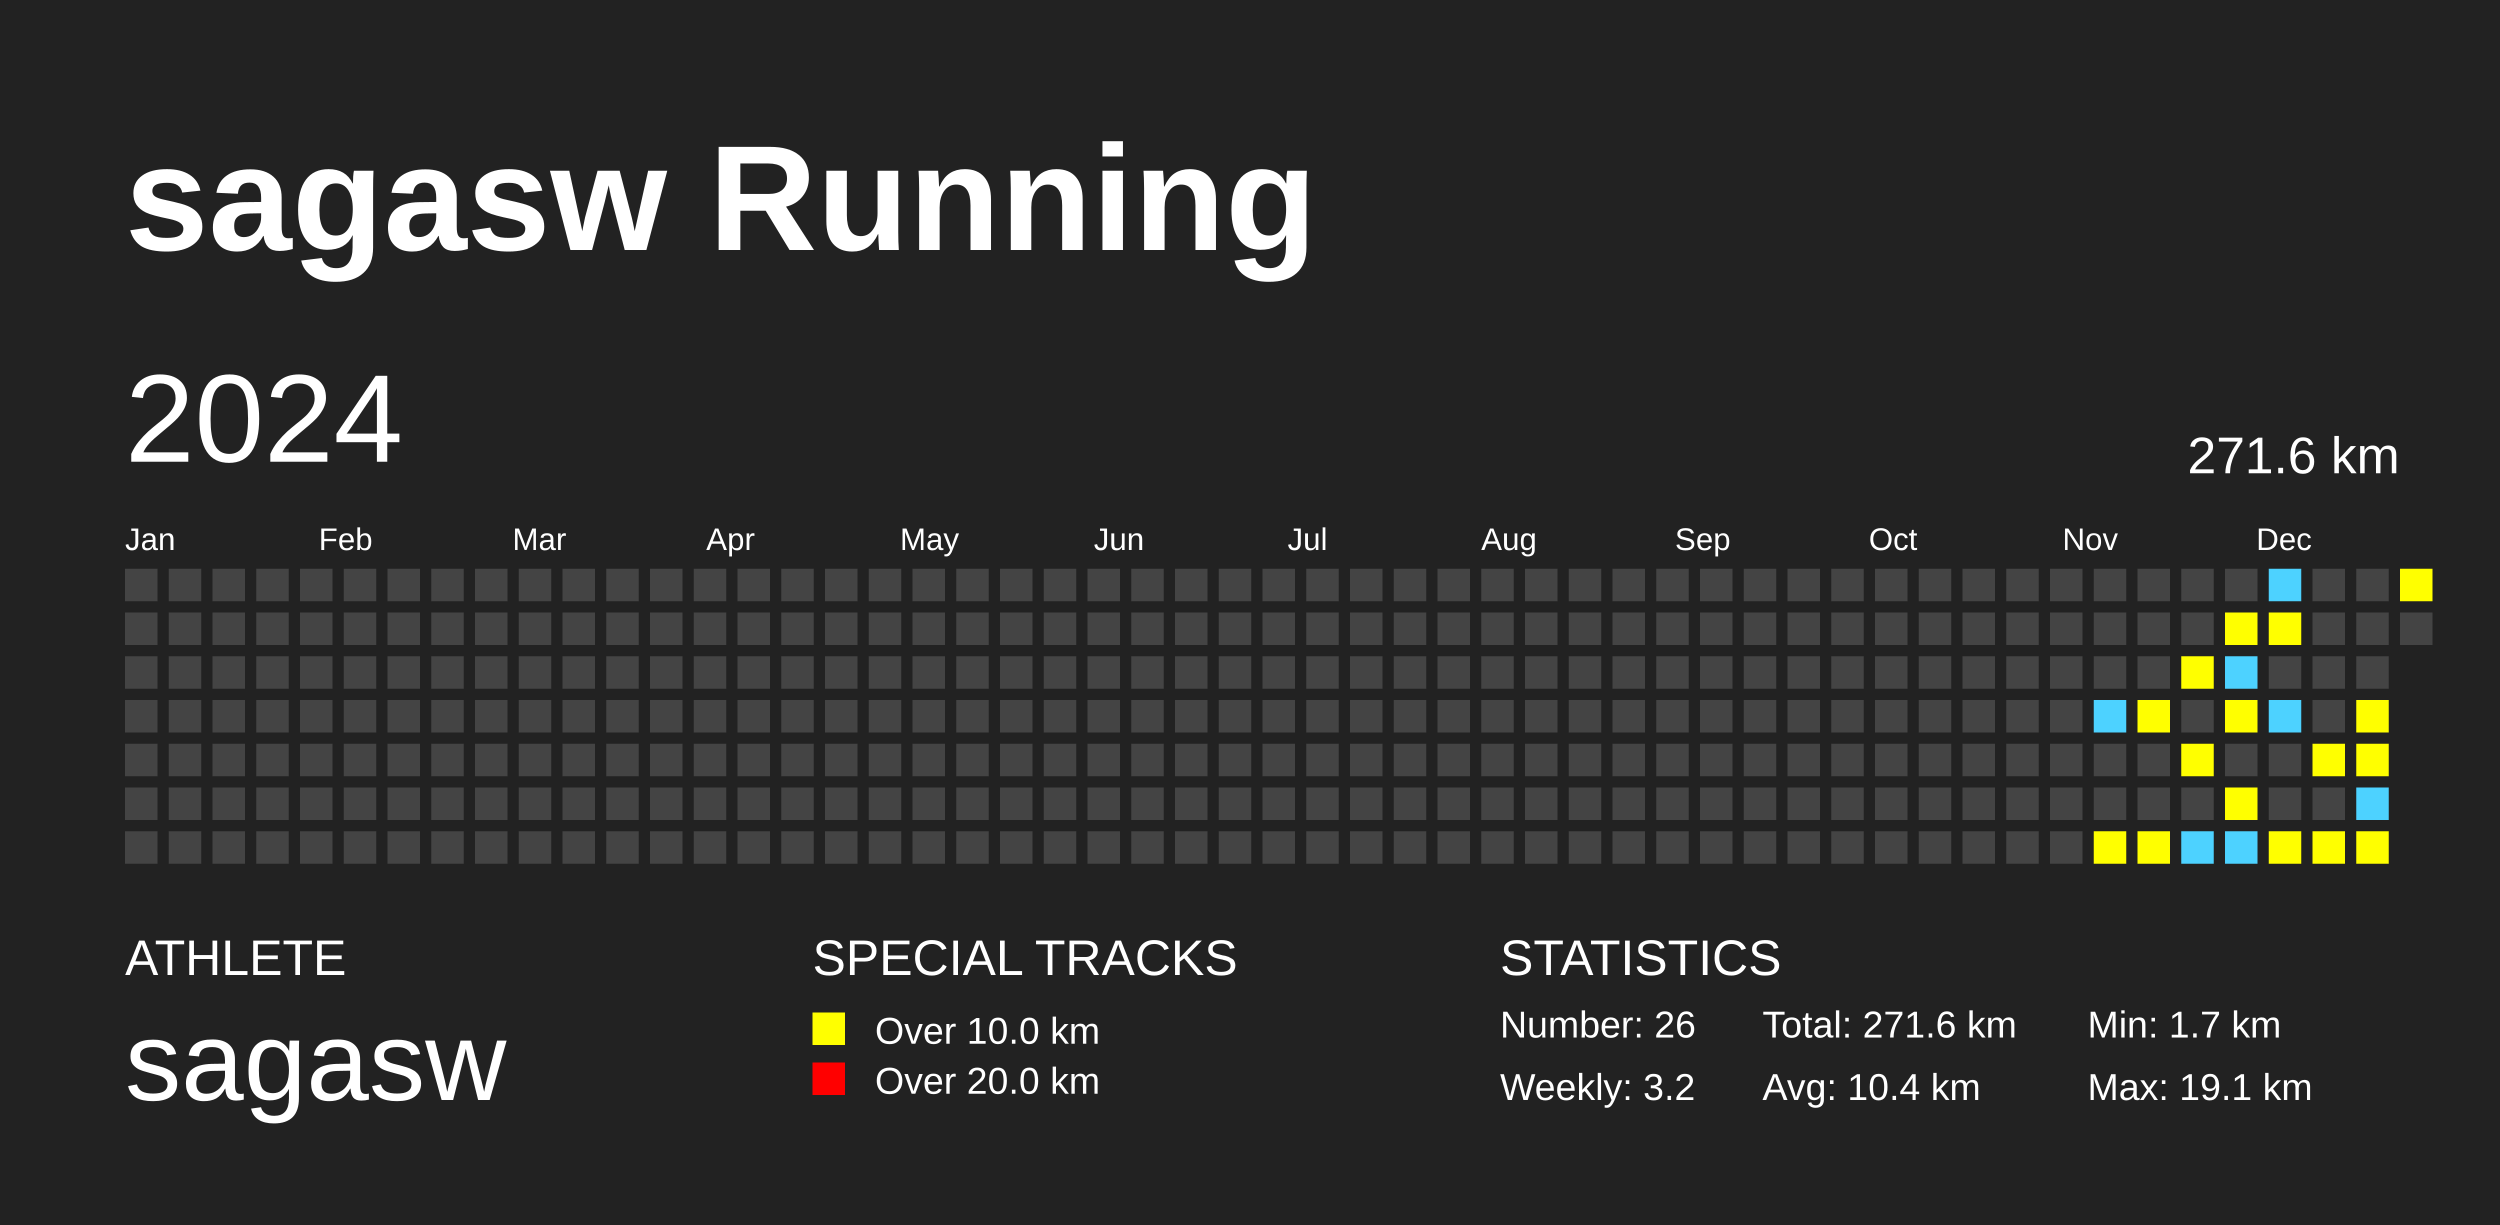
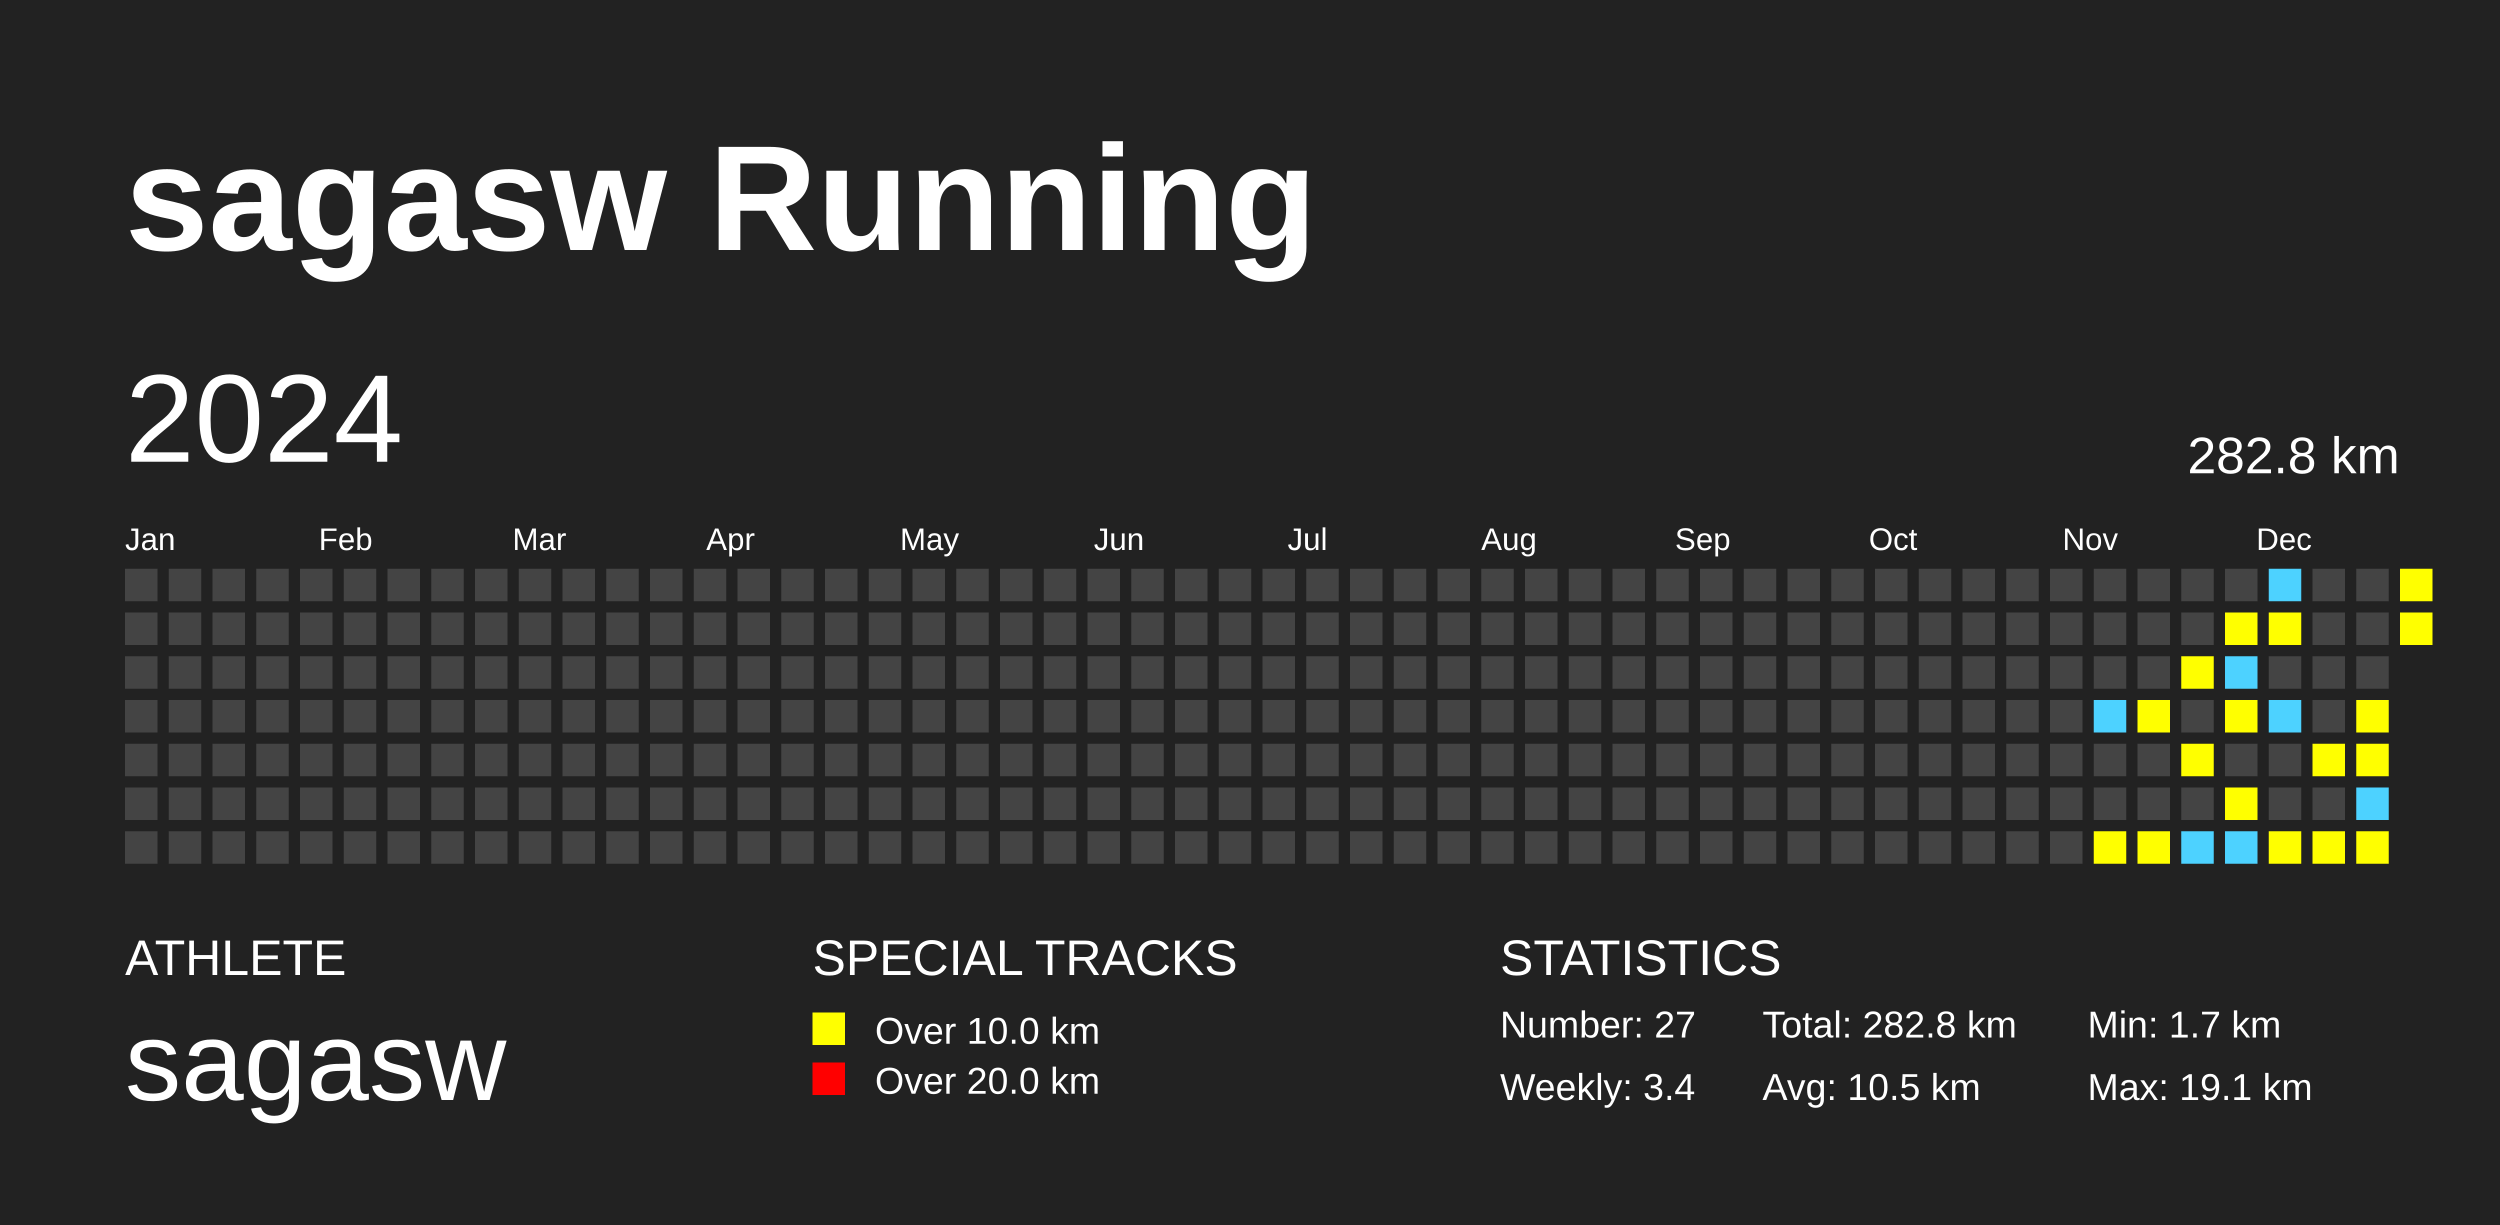
<svg xmlns="http://www.w3.org/2000/svg" baseProfile="full" height="98mm" version="1.1" viewBox="0,0,200,98" width="200mm">
  <defs />
  <rect fill="#222222" height="98" width="200" x="0" y="0" />
  <text fill="#FFFFFF" style="font-size:12px; font-family:Arial; font-weight:bold;" x="10" y="20">sagasw Running</text>
  <text fill="#FFFFFF" style="font-size:4px; font-family:Arial" x="10" y="78">ATHLETE</text>
  <text fill="#FFFFFF" style="font-size:9px; font-family:Arial" x="10" y="88">sagasw</text>
  <text fill="#FFFFFF" style="font-size:4px; font-family:Arial" x="65" y="78">SPECIAL TRACKS</text>
  <rect fill="yellow" height="2.6" width="2.6" x="65" y="81" />
  <text fill="#FFFFFF" style="font-size:3px; font-family:Arial" x="70" y="83.5">Over 10.0 km</text>
  <rect fill="red" height="2.6" width="2.6" x="65" y="85" />
  <text fill="#FFFFFF" style="font-size:3px; font-family:Arial" x="70" y="87.5">Over 20.0 km</text>
  <text fill="#FFFFFF" style="font-size:4px; font-family:Arial" x="120" y="78">STATISTICS</text>
-   <text fill="#FFFFFF" style="font-size:3px; font-family:Arial" x="120" y="83">Number: 26</text>
-   <text fill="#FFFFFF" style="font-size:3px; font-family:Arial" x="120" y="88">Weekly: 3.2</text>
-   <text fill="#FFFFFF" style="font-size:3px; font-family:Arial" x="141" y="83">Total: 271.6 km</text>
-   <text fill="#FFFFFF" style="font-size:3px; font-family:Arial" x="141" y="88">Avg: 10.4 km</text>
+   <text fill="#FFFFFF" style="font-size:3px; font-family:Arial" x="120" y="83">Number: 27</text>
+   <text fill="#FFFFFF" style="font-size:3px; font-family:Arial" x="120" y="88">Weekly: 3.4</text>
+   <text fill="#FFFFFF" style="font-size:3px; font-family:Arial" x="141" y="83">Total: 282.8 km</text>
+   <text fill="#FFFFFF" style="font-size:3px; font-family:Arial" x="141" y="88">Avg: 10.5 km</text>
  <text fill="#FFFFFF" style="font-size:3px; font-family:Arial" x="167" y="83">Min: 1.7 km</text>
  <text fill="#FFFFFF" style="font-size:3px; font-family:Arial" x="167" y="88">Max: 19.1 km</text>
  <text dominant-baseline="hanging" fill="#FFFFFF" style="font-size:10.0px; font-family:Arial;" x="10" y="30">2024</text>
-   <text dominant-baseline="hanging" fill="#FFFFFF" style="font-size:4.125px; font-family:Arial;" x="175" y="35">271.6 km</text>
+   <text dominant-baseline="hanging" fill="#FFFFFF" style="font-size:4.125px; font-family:Arial;" x="175" y="35">282.8 km</text>
  <text fill="#FFFFFF" style="font-size:2.5px; font-family:Arial" x="10.0" y="44">Jan</text>
  <text fill="#FFFFFF" style="font-size:2.5px; font-family:Arial" x="25.5" y="44">Feb</text>
  <text fill="#FFFFFF" style="font-size:2.5px; font-family:Arial" x="41.0" y="44">Mar</text>
  <text fill="#FFFFFF" style="font-size:2.5px; font-family:Arial" x="56.5" y="44">Apr</text>
  <text fill="#FFFFFF" style="font-size:2.5px; font-family:Arial" x="72.0" y="44">May</text>
  <text fill="#FFFFFF" style="font-size:2.5px; font-family:Arial" x="87.5" y="44">Jun</text>
  <text fill="#FFFFFF" style="font-size:2.5px; font-family:Arial" x="103.0" y="44">Jul</text>
  <text fill="#FFFFFF" style="font-size:2.5px; font-family:Arial" x="118.5" y="44">Aug</text>
  <text fill="#FFFFFF" style="font-size:2.5px; font-family:Arial" x="134.0" y="44">Sep</text>
  <text fill="#FFFFFF" style="font-size:2.5px; font-family:Arial" x="149.5" y="44">Oct</text>
  <text fill="#FFFFFF" style="font-size:2.5px; font-family:Arial" x="165.0" y="44">Nov</text>
  <text fill="#FFFFFF" style="font-size:2.5px; font-family:Arial" x="180.5" y="44">Dec</text>
  <rect fill="#444444" height="2.6" width="2.6" x="10.0" y="45.5" />
  <rect fill="#444444" height="2.6" width="2.6" x="10.0" y="49.0" />
  <rect fill="#444444" height="2.6" width="2.6" x="10.0" y="52.5" />
  <rect fill="#444444" height="2.6" width="2.6" x="10.0" y="56.0" />
  <rect fill="#444444" height="2.6" width="2.6" x="10.0" y="59.5" />
  <rect fill="#444444" height="2.6" width="2.6" x="10.0" y="63.0" />
  <rect fill="#444444" height="2.6" width="2.6" x="10.0" y="66.5" />
  <rect fill="#444444" height="2.6" width="2.6" x="13.5" y="45.5" />
  <rect fill="#444444" height="2.6" width="2.6" x="13.5" y="49.0" />
  <rect fill="#444444" height="2.6" width="2.6" x="13.5" y="52.5" />
  <rect fill="#444444" height="2.6" width="2.6" x="13.5" y="56.0" />
  <rect fill="#444444" height="2.6" width="2.6" x="13.5" y="59.5" />
  <rect fill="#444444" height="2.6" width="2.6" x="13.5" y="63.0" />
  <rect fill="#444444" height="2.6" width="2.6" x="13.5" y="66.5" />
  <rect fill="#444444" height="2.6" width="2.6" x="17.0" y="45.5" />
  <rect fill="#444444" height="2.6" width="2.6" x="17.0" y="49.0" />
  <rect fill="#444444" height="2.6" width="2.6" x="17.0" y="52.5" />
  <rect fill="#444444" height="2.6" width="2.6" x="17.0" y="56.0" />
  <rect fill="#444444" height="2.6" width="2.6" x="17.0" y="59.5" />
  <rect fill="#444444" height="2.6" width="2.6" x="17.0" y="63.0" />
  <rect fill="#444444" height="2.6" width="2.6" x="17.0" y="66.5" />
  <rect fill="#444444" height="2.6" width="2.6" x="20.5" y="45.5" />
  <rect fill="#444444" height="2.6" width="2.6" x="20.5" y="49.0" />
  <rect fill="#444444" height="2.6" width="2.6" x="20.5" y="52.5" />
  <rect fill="#444444" height="2.6" width="2.6" x="20.5" y="56.0" />
  <rect fill="#444444" height="2.6" width="2.6" x="20.5" y="59.5" />
  <rect fill="#444444" height="2.6" width="2.6" x="20.5" y="63.0" />
  <rect fill="#444444" height="2.6" width="2.6" x="20.5" y="66.5" />
  <rect fill="#444444" height="2.6" width="2.6" x="24.0" y="45.5" />
  <rect fill="#444444" height="2.6" width="2.6" x="24.0" y="49.0" />
  <rect fill="#444444" height="2.6" width="2.6" x="24.0" y="52.5" />
  <rect fill="#444444" height="2.6" width="2.6" x="24.0" y="56.0" />
  <rect fill="#444444" height="2.6" width="2.6" x="24.0" y="59.5" />
  <rect fill="#444444" height="2.6" width="2.6" x="24.0" y="63.0" />
  <rect fill="#444444" height="2.6" width="2.6" x="24.0" y="66.5" />
  <rect fill="#444444" height="2.6" width="2.6" x="27.5" y="45.5" />
  <rect fill="#444444" height="2.6" width="2.6" x="27.5" y="49.0" />
  <rect fill="#444444" height="2.6" width="2.6" x="27.5" y="52.5" />
  <rect fill="#444444" height="2.6" width="2.6" x="27.5" y="56.0" />
  <rect fill="#444444" height="2.6" width="2.6" x="27.5" y="59.5" />
  <rect fill="#444444" height="2.6" width="2.6" x="27.5" y="63.0" />
  <rect fill="#444444" height="2.6" width="2.6" x="27.5" y="66.5" />
  <rect fill="#444444" height="2.6" width="2.6" x="31.0" y="45.5" />
  <rect fill="#444444" height="2.6" width="2.6" x="31.0" y="49.0" />
  <rect fill="#444444" height="2.6" width="2.6" x="31.0" y="52.5" />
  <rect fill="#444444" height="2.6" width="2.6" x="31.0" y="56.0" />
  <rect fill="#444444" height="2.6" width="2.6" x="31.0" y="59.5" />
  <rect fill="#444444" height="2.6" width="2.6" x="31.0" y="63.0" />
  <rect fill="#444444" height="2.6" width="2.6" x="31.0" y="66.5" />
  <rect fill="#444444" height="2.6" width="2.6" x="34.5" y="45.5" />
  <rect fill="#444444" height="2.6" width="2.6" x="34.5" y="49.0" />
  <rect fill="#444444" height="2.6" width="2.6" x="34.5" y="52.5" />
  <rect fill="#444444" height="2.6" width="2.6" x="34.5" y="56.0" />
  <rect fill="#444444" height="2.6" width="2.6" x="34.5" y="59.5" />
  <rect fill="#444444" height="2.6" width="2.6" x="34.5" y="63.0" />
  <rect fill="#444444" height="2.6" width="2.6" x="34.5" y="66.5" />
  <rect fill="#444444" height="2.6" width="2.6" x="38.0" y="45.5" />
  <rect fill="#444444" height="2.6" width="2.6" x="38.0" y="49.0" />
  <rect fill="#444444" height="2.6" width="2.6" x="38.0" y="52.5" />
  <rect fill="#444444" height="2.6" width="2.6" x="38.0" y="56.0" />
  <rect fill="#444444" height="2.6" width="2.6" x="38.0" y="59.5" />
  <rect fill="#444444" height="2.6" width="2.6" x="38.0" y="63.0" />
  <rect fill="#444444" height="2.6" width="2.6" x="38.0" y="66.5" />
  <rect fill="#444444" height="2.6" width="2.6" x="41.5" y="45.5" />
  <rect fill="#444444" height="2.6" width="2.6" x="41.5" y="49.0" />
  <rect fill="#444444" height="2.6" width="2.6" x="41.5" y="52.5" />
  <rect fill="#444444" height="2.6" width="2.6" x="41.5" y="56.0" />
  <rect fill="#444444" height="2.6" width="2.6" x="41.5" y="59.5" />
  <rect fill="#444444" height="2.6" width="2.6" x="41.5" y="63.0" />
  <rect fill="#444444" height="2.6" width="2.6" x="41.5" y="66.5" />
  <rect fill="#444444" height="2.6" width="2.6" x="45.0" y="45.5" />
  <rect fill="#444444" height="2.6" width="2.6" x="45.0" y="49.0" />
  <rect fill="#444444" height="2.6" width="2.6" x="45.0" y="52.5" />
  <rect fill="#444444" height="2.6" width="2.6" x="45.0" y="56.0" />
  <rect fill="#444444" height="2.6" width="2.6" x="45.0" y="59.5" />
  <rect fill="#444444" height="2.6" width="2.6" x="45.0" y="63.0" />
  <rect fill="#444444" height="2.6" width="2.6" x="45.0" y="66.5" />
  <rect fill="#444444" height="2.6" width="2.6" x="48.5" y="45.5" />
  <rect fill="#444444" height="2.6" width="2.6" x="48.5" y="49.0" />
  <rect fill="#444444" height="2.6" width="2.6" x="48.5" y="52.5" />
  <rect fill="#444444" height="2.6" width="2.6" x="48.5" y="56.0" />
  <rect fill="#444444" height="2.6" width="2.6" x="48.5" y="59.5" />
  <rect fill="#444444" height="2.6" width="2.6" x="48.5" y="63.0" />
  <rect fill="#444444" height="2.6" width="2.6" x="48.5" y="66.5" />
  <rect fill="#444444" height="2.6" width="2.6" x="52.0" y="45.5" />
  <rect fill="#444444" height="2.6" width="2.6" x="52.0" y="49.0" />
  <rect fill="#444444" height="2.6" width="2.6" x="52.0" y="52.5" />
  <rect fill="#444444" height="2.6" width="2.6" x="52.0" y="56.0" />
  <rect fill="#444444" height="2.6" width="2.6" x="52.0" y="59.5" />
  <rect fill="#444444" height="2.6" width="2.6" x="52.0" y="63.0" />
  <rect fill="#444444" height="2.6" width="2.6" x="52.0" y="66.5" />
  <rect fill="#444444" height="2.6" width="2.6" x="55.5" y="45.5" />
  <rect fill="#444444" height="2.6" width="2.6" x="55.5" y="49.0" />
  <rect fill="#444444" height="2.6" width="2.6" x="55.5" y="52.5" />
  <rect fill="#444444" height="2.6" width="2.6" x="55.5" y="56.0" />
  <rect fill="#444444" height="2.6" width="2.6" x="55.5" y="59.5" />
  <rect fill="#444444" height="2.6" width="2.6" x="55.5" y="63.0" />
  <rect fill="#444444" height="2.6" width="2.6" x="55.5" y="66.5" />
  <rect fill="#444444" height="2.6" width="2.6" x="59.0" y="45.5" />
  <rect fill="#444444" height="2.6" width="2.6" x="59.0" y="49.0" />
  <rect fill="#444444" height="2.6" width="2.6" x="59.0" y="52.5" />
  <rect fill="#444444" height="2.6" width="2.6" x="59.0" y="56.0" />
  <rect fill="#444444" height="2.6" width="2.6" x="59.0" y="59.5" />
  <rect fill="#444444" height="2.6" width="2.6" x="59.0" y="63.0" />
  <rect fill="#444444" height="2.6" width="2.6" x="59.0" y="66.5" />
  <rect fill="#444444" height="2.6" width="2.6" x="62.5" y="45.5" />
  <rect fill="#444444" height="2.6" width="2.6" x="62.5" y="49.0" />
  <rect fill="#444444" height="2.6" width="2.6" x="62.5" y="52.5" />
  <rect fill="#444444" height="2.6" width="2.6" x="62.5" y="56.0" />
  <rect fill="#444444" height="2.6" width="2.6" x="62.5" y="59.5" />
  <rect fill="#444444" height="2.6" width="2.6" x="62.5" y="63.0" />
  <rect fill="#444444" height="2.6" width="2.6" x="62.5" y="66.5" />
  <rect fill="#444444" height="2.6" width="2.6" x="66.0" y="45.5" />
  <rect fill="#444444" height="2.6" width="2.6" x="66.0" y="49.0" />
  <rect fill="#444444" height="2.6" width="2.6" x="66.0" y="52.5" />
  <rect fill="#444444" height="2.6" width="2.6" x="66.0" y="56.0" />
  <rect fill="#444444" height="2.6" width="2.6" x="66.0" y="59.5" />
  <rect fill="#444444" height="2.6" width="2.6" x="66.0" y="63.0" />
  <rect fill="#444444" height="2.6" width="2.6" x="66.0" y="66.5" />
  <rect fill="#444444" height="2.6" width="2.6" x="69.5" y="45.5" />
  <rect fill="#444444" height="2.6" width="2.6" x="69.5" y="49.0" />
  <rect fill="#444444" height="2.6" width="2.6" x="69.5" y="52.5" />
  <rect fill="#444444" height="2.6" width="2.6" x="69.5" y="56.0" />
  <rect fill="#444444" height="2.6" width="2.6" x="69.5" y="59.5" />
  <rect fill="#444444" height="2.6" width="2.6" x="69.5" y="63.0" />
  <rect fill="#444444" height="2.6" width="2.6" x="69.5" y="66.5" />
  <rect fill="#444444" height="2.6" width="2.6" x="73.0" y="45.5" />
  <rect fill="#444444" height="2.6" width="2.6" x="73.0" y="49.0" />
  <rect fill="#444444" height="2.6" width="2.6" x="73.0" y="52.5" />
  <rect fill="#444444" height="2.6" width="2.6" x="73.0" y="56.0" />
  <rect fill="#444444" height="2.6" width="2.6" x="73.0" y="59.5" />
  <rect fill="#444444" height="2.6" width="2.6" x="73.0" y="63.0" />
  <rect fill="#444444" height="2.6" width="2.6" x="73.0" y="66.5" />
  <rect fill="#444444" height="2.6" width="2.6" x="76.5" y="45.5" />
  <rect fill="#444444" height="2.6" width="2.6" x="76.5" y="49.0" />
  <rect fill="#444444" height="2.6" width="2.6" x="76.5" y="52.5" />
  <rect fill="#444444" height="2.6" width="2.6" x="76.5" y="56.0" />
  <rect fill="#444444" height="2.6" width="2.6" x="76.5" y="59.5" />
  <rect fill="#444444" height="2.6" width="2.6" x="76.5" y="63.0" />
  <rect fill="#444444" height="2.6" width="2.6" x="76.5" y="66.5" />
  <rect fill="#444444" height="2.6" width="2.6" x="80.0" y="45.5" />
  <rect fill="#444444" height="2.6" width="2.6" x="80.0" y="49.0" />
  <rect fill="#444444" height="2.6" width="2.6" x="80.0" y="52.5" />
  <rect fill="#444444" height="2.6" width="2.6" x="80.0" y="56.0" />
  <rect fill="#444444" height="2.6" width="2.6" x="80.0" y="59.5" />
  <rect fill="#444444" height="2.6" width="2.6" x="80.0" y="63.0" />
  <rect fill="#444444" height="2.6" width="2.6" x="80.0" y="66.5" />
  <rect fill="#444444" height="2.6" width="2.6" x="83.5" y="45.5" />
  <rect fill="#444444" height="2.6" width="2.6" x="83.5" y="49.0" />
  <rect fill="#444444" height="2.6" width="2.6" x="83.5" y="52.5" />
  <rect fill="#444444" height="2.6" width="2.6" x="83.5" y="56.0" />
  <rect fill="#444444" height="2.6" width="2.6" x="83.5" y="59.5" />
  <rect fill="#444444" height="2.6" width="2.6" x="83.5" y="63.0" />
  <rect fill="#444444" height="2.6" width="2.6" x="83.5" y="66.5" />
  <rect fill="#444444" height="2.6" width="2.6" x="87.0" y="45.5" />
  <rect fill="#444444" height="2.6" width="2.6" x="87.0" y="49.0" />
  <rect fill="#444444" height="2.6" width="2.6" x="87.0" y="52.5" />
  <rect fill="#444444" height="2.6" width="2.6" x="87.0" y="56.0" />
  <rect fill="#444444" height="2.6" width="2.6" x="87.0" y="59.5" />
  <rect fill="#444444" height="2.6" width="2.6" x="87.0" y="63.0" />
  <rect fill="#444444" height="2.6" width="2.6" x="87.0" y="66.5" />
  <rect fill="#444444" height="2.6" width="2.6" x="90.5" y="45.5" />
  <rect fill="#444444" height="2.6" width="2.6" x="90.5" y="49.0" />
  <rect fill="#444444" height="2.6" width="2.6" x="90.5" y="52.5" />
  <rect fill="#444444" height="2.6" width="2.6" x="90.5" y="56.0" />
  <rect fill="#444444" height="2.6" width="2.6" x="90.5" y="59.5" />
  <rect fill="#444444" height="2.6" width="2.6" x="90.5" y="63.0" />
  <rect fill="#444444" height="2.6" width="2.6" x="90.5" y="66.5" />
  <rect fill="#444444" height="2.6" width="2.6" x="94.0" y="45.5" />
  <rect fill="#444444" height="2.6" width="2.6" x="94.0" y="49.0" />
  <rect fill="#444444" height="2.6" width="2.6" x="94.0" y="52.5" />
  <rect fill="#444444" height="2.6" width="2.6" x="94.0" y="56.0" />
  <rect fill="#444444" height="2.6" width="2.6" x="94.0" y="59.5" />
  <rect fill="#444444" height="2.6" width="2.6" x="94.0" y="63.0" />
  <rect fill="#444444" height="2.6" width="2.6" x="94.0" y="66.5" />
  <rect fill="#444444" height="2.6" width="2.6" x="97.5" y="45.5" />
  <rect fill="#444444" height="2.6" width="2.6" x="97.5" y="49.0" />
  <rect fill="#444444" height="2.6" width="2.6" x="97.5" y="52.5" />
  <rect fill="#444444" height="2.6" width="2.6" x="97.5" y="56.0" />
  <rect fill="#444444" height="2.6" width="2.6" x="97.5" y="59.5" />
  <rect fill="#444444" height="2.6" width="2.6" x="97.5" y="63.0" />
  <rect fill="#444444" height="2.6" width="2.6" x="97.5" y="66.5" />
  <rect fill="#444444" height="2.6" width="2.6" x="101.0" y="45.5" />
  <rect fill="#444444" height="2.6" width="2.6" x="101.0" y="49.0" />
  <rect fill="#444444" height="2.6" width="2.6" x="101.0" y="52.5" />
  <rect fill="#444444" height="2.6" width="2.6" x="101.0" y="56.0" />
  <rect fill="#444444" height="2.6" width="2.6" x="101.0" y="59.5" />
  <rect fill="#444444" height="2.6" width="2.6" x="101.0" y="63.0" />
  <rect fill="#444444" height="2.6" width="2.6" x="101.0" y="66.5" />
  <rect fill="#444444" height="2.6" width="2.6" x="104.5" y="45.5" />
  <rect fill="#444444" height="2.6" width="2.6" x="104.5" y="49.0" />
  <rect fill="#444444" height="2.6" width="2.6" x="104.5" y="52.5" />
  <rect fill="#444444" height="2.6" width="2.6" x="104.5" y="56.0" />
  <rect fill="#444444" height="2.6" width="2.6" x="104.5" y="59.5" />
  <rect fill="#444444" height="2.6" width="2.6" x="104.5" y="63.0" />
  <rect fill="#444444" height="2.6" width="2.6" x="104.5" y="66.5" />
  <rect fill="#444444" height="2.6" width="2.6" x="108.0" y="45.5" />
  <rect fill="#444444" height="2.6" width="2.6" x="108.0" y="49.0" />
  <rect fill="#444444" height="2.6" width="2.6" x="108.0" y="52.5" />
  <rect fill="#444444" height="2.6" width="2.6" x="108.0" y="56.0" />
  <rect fill="#444444" height="2.6" width="2.6" x="108.0" y="59.5" />
  <rect fill="#444444" height="2.6" width="2.6" x="108.0" y="63.0" />
  <rect fill="#444444" height="2.6" width="2.6" x="108.0" y="66.5" />
  <rect fill="#444444" height="2.6" width="2.6" x="111.5" y="45.5" />
  <rect fill="#444444" height="2.6" width="2.6" x="111.5" y="49.0" />
  <rect fill="#444444" height="2.6" width="2.6" x="111.5" y="52.5" />
  <rect fill="#444444" height="2.6" width="2.6" x="111.5" y="56.0" />
  <rect fill="#444444" height="2.6" width="2.6" x="111.5" y="59.5" />
  <rect fill="#444444" height="2.6" width="2.6" x="111.5" y="63.0" />
  <rect fill="#444444" height="2.6" width="2.6" x="111.5" y="66.5" />
  <rect fill="#444444" height="2.6" width="2.6" x="115.0" y="45.5" />
  <rect fill="#444444" height="2.6" width="2.6" x="115.0" y="49.0" />
  <rect fill="#444444" height="2.6" width="2.6" x="115.0" y="52.5" />
  <rect fill="#444444" height="2.6" width="2.6" x="115.0" y="56.0" />
  <rect fill="#444444" height="2.6" width="2.6" x="115.0" y="59.5" />
  <rect fill="#444444" height="2.6" width="2.6" x="115.0" y="63.0" />
  <rect fill="#444444" height="2.6" width="2.6" x="115.0" y="66.5" />
  <rect fill="#444444" height="2.6" width="2.6" x="118.5" y="45.5" />
  <rect fill="#444444" height="2.6" width="2.6" x="118.5" y="49.0" />
  <rect fill="#444444" height="2.6" width="2.6" x="118.5" y="52.5" />
  <rect fill="#444444" height="2.6" width="2.6" x="118.5" y="56.0" />
  <rect fill="#444444" height="2.6" width="2.6" x="118.5" y="59.5" />
  <rect fill="#444444" height="2.6" width="2.6" x="118.5" y="63.0" />
  <rect fill="#444444" height="2.6" width="2.6" x="118.5" y="66.5" />
  <rect fill="#444444" height="2.6" width="2.6" x="122.0" y="45.5" />
  <rect fill="#444444" height="2.6" width="2.6" x="122.0" y="49.0" />
  <rect fill="#444444" height="2.6" width="2.6" x="122.0" y="52.5" />
  <rect fill="#444444" height="2.6" width="2.6" x="122.0" y="56.0" />
  <rect fill="#444444" height="2.6" width="2.6" x="122.0" y="59.5" />
  <rect fill="#444444" height="2.6" width="2.6" x="122.0" y="63.0" />
  <rect fill="#444444" height="2.6" width="2.6" x="122.0" y="66.5" />
  <rect fill="#444444" height="2.6" width="2.6" x="125.5" y="45.5" />
  <rect fill="#444444" height="2.6" width="2.6" x="125.5" y="49.0" />
  <rect fill="#444444" height="2.6" width="2.6" x="125.5" y="52.5" />
  <rect fill="#444444" height="2.6" width="2.6" x="125.5" y="56.0" />
  <rect fill="#444444" height="2.6" width="2.6" x="125.5" y="59.5" />
  <rect fill="#444444" height="2.6" width="2.6" x="125.5" y="63.0" />
  <rect fill="#444444" height="2.6" width="2.6" x="125.5" y="66.5" />
  <rect fill="#444444" height="2.6" width="2.6" x="129.0" y="45.5" />
  <rect fill="#444444" height="2.6" width="2.6" x="129.0" y="49.0" />
  <rect fill="#444444" height="2.6" width="2.6" x="129.0" y="52.5" />
  <rect fill="#444444" height="2.6" width="2.6" x="129.0" y="56.0" />
  <rect fill="#444444" height="2.6" width="2.6" x="129.0" y="59.5" />
  <rect fill="#444444" height="2.6" width="2.6" x="129.0" y="63.0" />
  <rect fill="#444444" height="2.6" width="2.6" x="129.0" y="66.5" />
  <rect fill="#444444" height="2.6" width="2.6" x="132.5" y="45.5" />
  <rect fill="#444444" height="2.6" width="2.6" x="132.5" y="49.0" />
  <rect fill="#444444" height="2.6" width="2.6" x="132.5" y="52.5" />
  <rect fill="#444444" height="2.6" width="2.6" x="132.5" y="56.0" />
  <rect fill="#444444" height="2.6" width="2.6" x="132.5" y="59.5" />
  <rect fill="#444444" height="2.6" width="2.6" x="132.5" y="63.0" />
  <rect fill="#444444" height="2.6" width="2.6" x="132.5" y="66.5" />
  <rect fill="#444444" height="2.6" width="2.6" x="136.0" y="45.5" />
  <rect fill="#444444" height="2.6" width="2.6" x="136.0" y="49.0" />
  <rect fill="#444444" height="2.6" width="2.6" x="136.0" y="52.5" />
  <rect fill="#444444" height="2.6" width="2.6" x="136.0" y="56.0" />
  <rect fill="#444444" height="2.6" width="2.6" x="136.0" y="59.5" />
  <rect fill="#444444" height="2.6" width="2.6" x="136.0" y="63.0" />
  <rect fill="#444444" height="2.6" width="2.6" x="136.0" y="66.5" />
  <rect fill="#444444" height="2.6" width="2.6" x="139.5" y="45.5" />
  <rect fill="#444444" height="2.6" width="2.6" x="139.5" y="49.0" />
  <rect fill="#444444" height="2.6" width="2.6" x="139.5" y="52.5" />
  <rect fill="#444444" height="2.6" width="2.6" x="139.5" y="56.0" />
  <rect fill="#444444" height="2.6" width="2.6" x="139.5" y="59.5" />
  <rect fill="#444444" height="2.6" width="2.6" x="139.5" y="63.0" />
  <rect fill="#444444" height="2.6" width="2.6" x="139.5" y="66.5" />
  <rect fill="#444444" height="2.6" width="2.6" x="143.0" y="45.5" />
  <rect fill="#444444" height="2.6" width="2.6" x="143.0" y="49.0" />
  <rect fill="#444444" height="2.6" width="2.6" x="143.0" y="52.5" />
  <rect fill="#444444" height="2.6" width="2.6" x="143.0" y="56.0" />
  <rect fill="#444444" height="2.6" width="2.6" x="143.0" y="59.5" />
  <rect fill="#444444" height="2.6" width="2.6" x="143.0" y="63.0" />
  <rect fill="#444444" height="2.6" width="2.6" x="143.0" y="66.5" />
  <rect fill="#444444" height="2.6" width="2.6" x="146.5" y="45.5" />
  <rect fill="#444444" height="2.6" width="2.6" x="146.5" y="49.0" />
  <rect fill="#444444" height="2.6" width="2.6" x="146.5" y="52.5" />
  <rect fill="#444444" height="2.6" width="2.6" x="146.5" y="56.0" />
  <rect fill="#444444" height="2.6" width="2.6" x="146.5" y="59.5" />
  <rect fill="#444444" height="2.6" width="2.6" x="146.5" y="63.0" />
  <rect fill="#444444" height="2.6" width="2.6" x="146.5" y="66.5" />
  <rect fill="#444444" height="2.6" width="2.6" x="150.0" y="45.5" />
  <rect fill="#444444" height="2.6" width="2.6" x="150.0" y="49.0" />
  <rect fill="#444444" height="2.6" width="2.6" x="150.0" y="52.5" />
  <rect fill="#444444" height="2.6" width="2.6" x="150.0" y="56.0" />
  <rect fill="#444444" height="2.6" width="2.6" x="150.0" y="59.5" />
  <rect fill="#444444" height="2.6" width="2.6" x="150.0" y="63.0" />
  <rect fill="#444444" height="2.6" width="2.6" x="150.0" y="66.5" />
  <rect fill="#444444" height="2.6" width="2.6" x="153.5" y="45.5" />
  <rect fill="#444444" height="2.6" width="2.6" x="153.5" y="49.0" />
  <rect fill="#444444" height="2.6" width="2.6" x="153.5" y="52.5" />
  <rect fill="#444444" height="2.6" width="2.6" x="153.5" y="56.0" />
  <rect fill="#444444" height="2.6" width="2.6" x="153.5" y="59.5" />
  <rect fill="#444444" height="2.6" width="2.6" x="153.5" y="63.0" />
  <rect fill="#444444" height="2.6" width="2.6" x="153.5" y="66.5" />
  <rect fill="#444444" height="2.6" width="2.6" x="157.0" y="45.5" />
  <rect fill="#444444" height="2.6" width="2.6" x="157.0" y="49.0" />
  <rect fill="#444444" height="2.6" width="2.6" x="157.0" y="52.5" />
  <rect fill="#444444" height="2.6" width="2.6" x="157.0" y="56.0" />
  <rect fill="#444444" height="2.6" width="2.6" x="157.0" y="59.5" />
  <rect fill="#444444" height="2.6" width="2.6" x="157.0" y="63.0" />
  <rect fill="#444444" height="2.6" width="2.6" x="157.0" y="66.5" />
  <rect fill="#444444" height="2.6" width="2.6" x="160.5" y="45.5" />
  <rect fill="#444444" height="2.6" width="2.6" x="160.5" y="49.0" />
  <rect fill="#444444" height="2.6" width="2.6" x="160.5" y="52.5" />
  <rect fill="#444444" height="2.6" width="2.6" x="160.5" y="56.0" />
  <rect fill="#444444" height="2.6" width="2.6" x="160.5" y="59.5" />
  <rect fill="#444444" height="2.6" width="2.6" x="160.5" y="63.0" />
  <rect fill="#444444" height="2.6" width="2.6" x="160.5" y="66.5" />
  <rect fill="#444444" height="2.6" width="2.6" x="164.0" y="45.5" />
  <rect fill="#444444" height="2.6" width="2.6" x="164.0" y="49.0" />
  <rect fill="#444444" height="2.6" width="2.6" x="164.0" y="52.5" />
  <rect fill="#444444" height="2.6" width="2.6" x="164.0" y="56.0" />
  <rect fill="#444444" height="2.6" width="2.6" x="164.0" y="59.5" />
  <rect fill="#444444" height="2.6" width="2.6" x="164.0" y="63.0" />
  <rect fill="#444444" height="2.6" width="2.6" x="164.0" y="66.5" />
  <rect fill="#444444" height="2.6" width="2.6" x="167.5" y="45.5" />
  <rect fill="#444444" height="2.6" width="2.6" x="167.5" y="49.0" />
  <rect fill="#444444" height="2.6" width="2.6" x="167.5" y="52.5" />
  <rect fill="#4DD2FF" height="2.6" width="2.6" x="167.5" y="56.0" />
  <rect fill="#444444" height="2.6" width="2.6" x="167.5" y="59.5" />
  <rect fill="#444444" height="2.6" width="2.6" x="167.5" y="63.0" />
  <rect fill="yellow" height="2.6" width="2.6" x="167.5" y="66.5" />
  <rect fill="#444444" height="2.6" width="2.6" x="171.0" y="45.5" />
  <rect fill="#444444" height="2.6" width="2.6" x="171.0" y="49.0" />
  <rect fill="#444444" height="2.6" width="2.6" x="171.0" y="52.5" />
  <rect fill="yellow" height="2.6" width="2.6" x="171.0" y="56.0" />
  <rect fill="#444444" height="2.6" width="2.6" x="171.0" y="59.5" />
  <rect fill="#444444" height="2.6" width="2.6" x="171.0" y="63.0" />
  <rect fill="yellow" height="2.6" width="2.6" x="171.0" y="66.5" />
  <rect fill="#444444" height="2.6" width="2.6" x="174.5" y="45.5" />
  <rect fill="#444444" height="2.6" width="2.6" x="174.5" y="49.0" />
  <rect fill="yellow" height="2.6" width="2.6" x="174.5" y="52.5" />
  <rect fill="#444444" height="2.6" width="2.6" x="174.5" y="56.0" />
  <rect fill="yellow" height="2.6" width="2.6" x="174.5" y="59.5" />
  <rect fill="#444444" height="2.6" width="2.6" x="174.5" y="63.0" />
  <rect fill="#4DD2FF" height="2.6" width="2.6" x="174.5" y="66.5" />
  <rect fill="#444444" height="2.6" width="2.6" x="178.0" y="45.5" />
  <rect fill="yellow" height="2.6" width="2.6" x="178.0" y="49.0" />
  <rect fill="#4DD2FF" height="2.6" width="2.6" x="178.0" y="52.5" />
  <rect fill="yellow" height="2.6" width="2.6" x="178.0" y="56.0" />
  <rect fill="#444444" height="2.6" width="2.6" x="178.0" y="59.5" />
  <rect fill="yellow" height="2.6" width="2.6" x="178.0" y="63.0" />
  <rect fill="#4DD2FF" height="2.6" width="2.6" x="178.0" y="66.5" />
  <rect fill="#4DD2FF" height="2.6" width="2.6" x="181.5" y="45.5" />
  <rect fill="yellow" height="2.6" width="2.6" x="181.5" y="49.0" />
  <rect fill="#444444" height="2.6" width="2.6" x="181.5" y="52.5" />
  <rect fill="#4DD2FF" height="2.6" width="2.6" x="181.5" y="56.0" />
  <rect fill="#444444" height="2.6" width="2.6" x="181.5" y="59.5" />
  <rect fill="#444444" height="2.6" width="2.6" x="181.5" y="63.0" />
  <rect fill="yellow" height="2.6" width="2.6" x="181.5" y="66.5" />
  <rect fill="#444444" height="2.6" width="2.6" x="185.0" y="45.5" />
  <rect fill="#444444" height="2.6" width="2.6" x="185.0" y="49.0" />
  <rect fill="#444444" height="2.6" width="2.6" x="185.0" y="52.5" />
  <rect fill="#444444" height="2.6" width="2.6" x="185.0" y="56.0" />
  <rect fill="yellow" height="2.6" width="2.6" x="185.0" y="59.5" />
  <rect fill="#444444" height="2.6" width="2.6" x="185.0" y="63.0" />
  <rect fill="yellow" height="2.6" width="2.6" x="185.0" y="66.5" />
  <rect fill="#444444" height="2.6" width="2.6" x="188.5" y="45.5" />
  <rect fill="#444444" height="2.6" width="2.6" x="188.5" y="49.0" />
  <rect fill="#444444" height="2.6" width="2.6" x="188.5" y="52.5" />
  <rect fill="yellow" height="2.6" width="2.6" x="188.5" y="56.0" />
  <rect fill="yellow" height="2.6" width="2.6" x="188.5" y="59.5" />
  <rect fill="#4DD2FF" height="2.6" width="2.6" x="188.5" y="63.0" />
  <rect fill="yellow" height="2.6" width="2.6" x="188.5" y="66.5" />
  <rect fill="yellow" height="2.6" width="2.6" x="192.0" y="45.5" />
-   <rect fill="#444444" height="2.6" width="2.6" x="192.0" y="49.0" />
+   <rect fill="yellow" height="2.6" width="2.6" x="192.0" y="49.0" />
</svg>
